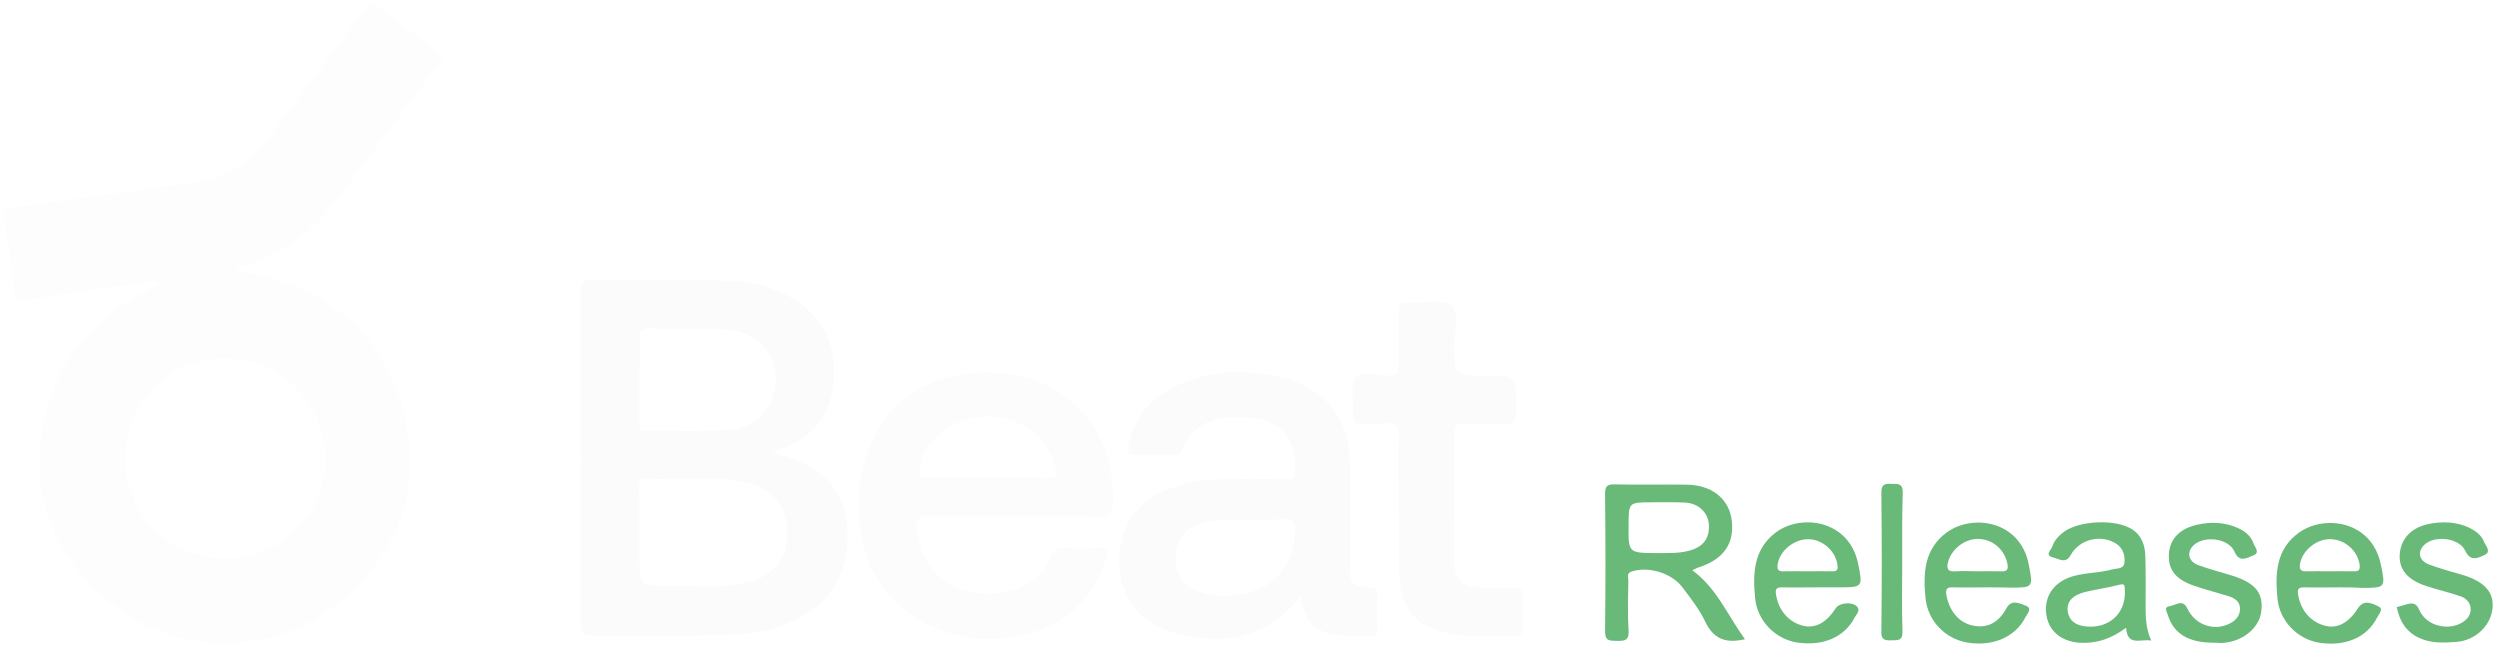
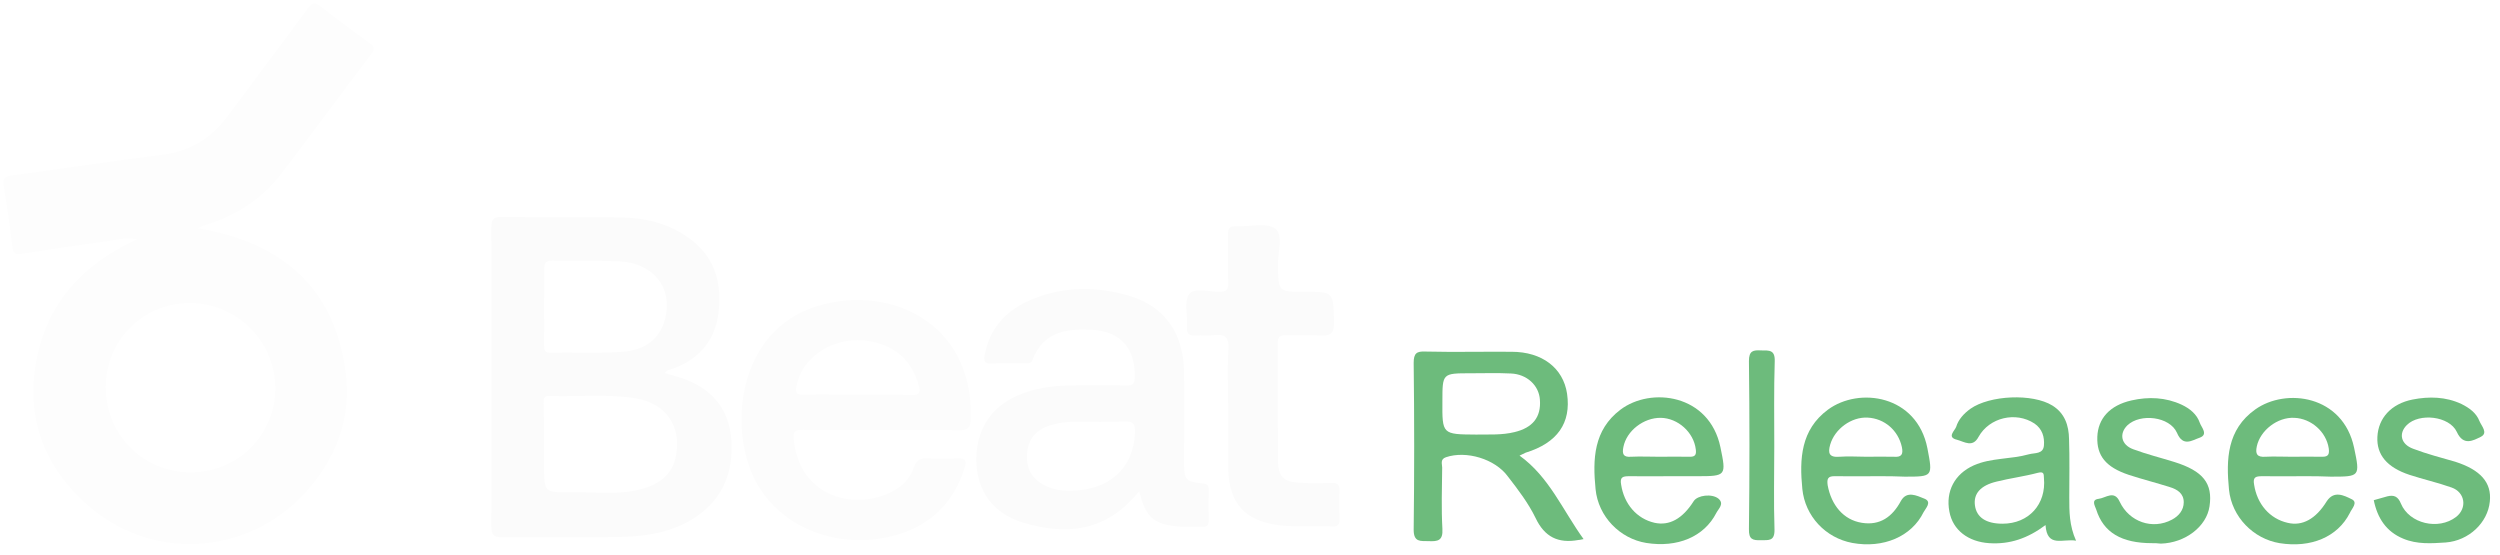
- <svg xmlns="http://www.w3.org/2000/svg" version="1.1" id="Capa_1" x="0px" y="0px" viewBox="0 0 934.7 245.1" style="enable-background:new 0 0 934.7 245.1;" xml:space="preserve">
+ <svg xmlns="http://www.w3.org/2000/svg" version="1.1" id="Capa_1" x="0px" y="0px" viewBox="0 0 1105.1 245.1" style="enable-background:new 0 0 1105.1 245.1;" xml:space="preserve">
  <style type="text/css">
	.st0{fill:#FDFDFD;}
	.st1{fill:#FBFBFB;}
	.st2{fill:#FCFCFC;}
- 	.st3{fill:#69B979;}
+ 	.st3{fill:#6DBB7C;}
</style>
  <g>
-     <path class="st0" d="M60.6,105.8c-5.6-1-9.3,0.3-13,0.8c-12.7,1.7-25.4,3.6-38.1,5.6c-2.8,0.4-3.7-0.2-4-3C4.4,100.1,3.1,91,1.6,82   c-0.5-3.1,0.4-4,3.4-4.4c22.3-3,44.5-6.4,66.8-9.2c12.2-1.5,21.5-7.2,28.7-16.9c11.8-15.9,23.8-31.7,35.5-47.7c1.8-2.5,3-3.1,5.7-1   c7,5.6,14.3,10.9,21.6,16.2c2.3,1.7,2.4,2.8,0.7,5c-13.3,17.5-26.3,35.3-39.6,52.7c-8.4,11-19.6,18.4-32.8,22.5   c-1.3,0.4-2.5,0.8-4.1,1.7c36.7,6.2,60.4,25.9,65.3,63.7c2.6,20.2-4.2,38.2-17.9,53.2c-24.6,27.1-68.6,32.2-99.1,2.8   c-18-17.4-24.5-38.9-19.3-63.4C21.8,133.2,36.9,116.6,60.6,105.8z M54.3,148.5c-12.4,16.4-9.2,40.2,7,52.6   c16.6,12.6,40.6,9.4,52.9-7c12.4-16.5,9.1-39.8-7.4-52.4C90.4,129.1,66.7,132.2,54.3,148.5z" />
-     <path class="st1" d="M289.2,169.5c3.2,1,6.3,1.7,9.2,2.9c12.4,5,18.4,14.5,18.5,27.5c0.2,14.4-6.2,25.2-19.2,31.8   c-9.2,4.7-19.1,5.7-29.1,5.8c-15.7,0.2-31.3,0-47,0.1c-3.6,0-4.4-1.1-4.4-4.5c0.1-41.3,0.1-82.6,0-123.9c0-3.4,0.7-4.6,4.3-4.5   c16.2,0.2,32.3,0,48.5,0.2c10.5,0.1,20.5,2.3,29.2,8.6c10.1,7.2,13.4,17.5,12.4,29.3c-1,12.3-7.5,20.7-19.2,24.9   C291.3,168.1,290.1,168.2,289.2,169.5z M239.1,198.8c0,3,0,6,0,9c0,11.2,0,11.4,11.4,11.2c9.5-0.2,19,1.2,28.3-1.1   c7.7-1.9,13.8-5.9,15.2-14.5c2.1-12-4.3-21.3-16.7-23.4c-11.9-2-23.9-0.6-35.9-1c-2.6-0.1-2.4,1.6-2.4,3.3   C239.1,187.9,239.1,193.4,239.1,198.8z M239.1,142.1c0,5.3,0.1,10.6,0,16c0,2,0.3,3.1,2.7,3c10-0.2,20,0.4,29.9-0.4   c8-0.6,14.8-4.2,17.4-12.7c4-13.3-4.2-24.2-19-24.9c-9.1-0.4-18.3,0-27.4-0.3c-3-0.1-3.6,1.2-3.5,3.8   C239.2,131.8,239.1,136.9,239.1,142.1z" />
-     <path class="st1" d="M486.1,223c-13.3,16.6-29.9,18.7-48.5,13c-11.9-3.7-18.6-12.8-19.1-24.7c-0.5-13,5.6-23,17-27.9   c7-3.1,14.4-4.1,21.9-4.2c7.8-0.2,15.7-0.2,23.5,0c2.7,0.1,3.3-0.8,3.4-3.4c0.4-11.8-5.7-19-17.5-19.7c-10.6-0.6-20.5,0.6-25,12.5   c-0.6,1.7-2,1.4-3.3,1.4c-4.5,0-9-0.2-13.5,0.1c-3.3,0.2-3.5-1.2-3-3.8c2-10,7.8-17.2,16.8-21.6c14-6.8,28.7-7,43.3-2.7   c14.7,4.4,22.4,15.7,22.6,31.6c0.2,12.5,0,25,0,37.5c0,7.2,0.6,8,7.7,8.7c2,0.2,2.5,0.8,2.5,2.7c-0.1,4.2-0.1,8.3,0,12.5   c0.1,2.2-0.8,2.9-2.9,2.8c-3-0.1-6,0.1-9-0.1C492.1,236.9,488.7,234,486.1,223z M458,222.8c15.6-0.2,25.7-9.4,26.3-23.9   c0.1-3.6-0.5-5-4.5-4.8c-6.6,0.4-13.3,0.1-19.9,0.1c-3.8,0-7.6,0.5-11.3,1.7c-5.6,1.9-8.7,5.7-9.1,11.8c-0.4,6,2.1,10.3,7.4,13   C450.3,222.4,454.1,222.9,458,222.8z" />
-     <path class="st2" d="M379,193.2c-10.8,0-21.7,0.1-32.5-0.1c-3.3,0-4.2,0.7-3.8,4.2c2.5,24.3,26.1,29.4,41.1,21.2   c3.9-2.1,7.1-5.3,8.5-9.5c1.1-3.3,2.7-4.4,6.1-4.1c4,0.3,8,0.3,12,0c3.4-0.2,4.1,1,3.1,4c-4.8,15-14.8,24.4-30.1,28.3   c-20.6,5.2-42.3-2-53.8-18.2c-14.7-20.7-12.3-64.4,20.1-76.3c30.2-11.1,67.8,4.5,66.4,46c-0.1,3.8-1.4,4.7-5,4.6   C400.3,193,389.7,193.2,379,193.2z M369.3,178.5c7.5,0,15-0.1,22.4,0.1c3.1,0.1,3.7-0.9,2.9-3.8c-2.9-10.3-9.5-16.5-20-18.5   c-14.4-2.7-28.4,5.7-30.8,18.5c-0.6,2.9,0,3.8,3,3.7C354.3,178.3,361.8,178.5,369.3,178.5z" />
-     <path class="st1" d="M523,188.3c0-8-0.4-16,0.1-24c0.4-5.4-1.6-6.7-6.4-6c-2.3,0.3-4.7-0.1-7,0.1c-3.2,0.4-4-1.1-3.8-4   c0.3-4.5-1.3-10.1,0.9-13.1c2.1-2.8,8.1-0.9,12.4-0.9c3.2,0.1,3.9-1.1,3.8-4c-0.2-6.5,0.1-13-0.1-19.5c-0.1-2.9,0.8-3.8,3.7-3.7   c5.5,0.3,12.4-1.7,16,1c3.5,2.6,1,9.9,1.1,15.2c0.2,11,0.1,11,11.2,11c12,0,11.7,0,12.1,12.2c0.2,4.9-1.2,6.3-6,5.9   c-4.6-0.4-9.3,0-14-0.1c-2.7-0.1-3.4,0.8-3.4,3.4c0.1,16.2,0,32.3,0.1,48.5c0.1,6.7,2.2,8.9,9.1,9.3c4.3,0.3,8.7,0.2,13,0.1   c2.5-0.1,3.6,0.5,3.5,3.3c-0.2,3.8-0.1,7.7,0,11.5c0.1,2.1-0.3,3.5-2.9,3.3c-7.3-0.3-14.6,0.4-22-0.5c-14.3-1.8-20.8-8.8-21.3-23.4   c0-0.5,0-1,0-1.5C523.1,204.3,523.1,196.3,523,188.3C523.1,188.3,523.1,188.3,523,188.3z" />
+     <path class="st0" d="M60.6,105.8c-5.6-1-9.3,0.3-13,0.8c-12.7,1.7-25.4,3.6-38.1,5.6c-2.8,0.4-3.7-0.2-4-3C4.4,100.1,3.1,91,1.6,82   C1.1,78.9,2,78,5,77.6c22.3-3,44.5-6.4,66.8-9.2c12.2-1.5,21.5-7.2,28.7-16.9c11.8-15.9,23.8-31.7,35.5-47.7c1.8-2.5,3-3.1,5.7-1   c7,5.6,14.3,10.9,21.6,16.2c2.3,1.7,2.4,2.8,0.7,5c-13.3,17.5-26.3,35.3-39.6,52.7c-8.4,11-19.6,18.4-32.8,22.5   c-1.3,0.4-2.5,0.8-4.1,1.7c36.7,6.2,60.4,25.9,65.3,63.7c2.6,20.2-4.2,38.2-17.9,53.2c-24.6,27.1-68.6,32.2-99.1,2.8   c-18-17.4-24.5-38.9-19.3-63.4C21.8,133.2,36.9,116.6,60.6,105.8z M54.3,148.5c-12.4,16.4-9.2,40.2,7,52.6   c16.6,12.6,40.6,9.4,52.9-7c12.4-16.5,9.1-39.8-7.4-52.4C90.4,129.1,66.7,132.2,54.3,148.5z" />
+     <path class="st1" d="M293.9,164.9c3.4,1.1,6.7,1.8,9.8,3.1c13.2,5.3,19.6,15.4,19.7,29.3c0.2,15.3-6.6,26.8-20.4,33.9   c-9.8,5-20.3,6.1-31,6.2c-16.7,0.2-33.3,0-50.1,0.1c-3.8,0-4.7-1.2-4.7-4.8c0.1-44,0.1-88,0-132c0-3.6,0.7-4.9,4.6-4.8   c17.3,0.2,34.4,0,51.7,0.2c11.2,0.1,21.8,2.4,31.1,9.2c10.8,7.7,14.3,18.6,13.2,31.2c-1.1,13.1-8,22-20.4,26.5   C296.1,163.4,294.8,163.5,293.9,164.9z M240.5,196.1c0,3.2,0,6.4,0,9.6c0,11.9,0,12.1,12.1,11.9c10.1-0.2,20.2,1.3,30.1-1.2   c8.2-2,14.7-6.3,16.2-15.4c2.2-12.8-4.6-22.7-17.8-24.9c-12.7-2.1-25.5-0.6-38.2-1.1c-2.8-0.1-2.6,1.7-2.6,3.5   C240.5,184.5,240.5,190.3,240.5,196.1z M240.5,135.7c0,5.6,0.1,11.3,0,17c0,2.1,0.3,3.3,2.9,3.2c10.7-0.2,21.3,0.4,31.8-0.4   c8.5-0.6,15.8-4.5,18.5-13.5c4.3-14.2-4.5-25.8-20.2-26.5c-9.7-0.4-19.5,0-29.2-0.3c-3.2-0.1-3.8,1.3-3.7,4   C240.6,124.7,240.5,130.1,240.5,135.7z" />
+     <path class="st1" d="M503.6,217.1c-14.2,17.7-31.8,19.9-51.7,13.8c-12.7-3.9-19.8-13.6-20.3-26.3c-0.5-13.8,6-24.5,18.1-29.7   c7.5-3.3,15.3-4.4,23.3-4.5c8.3-0.2,16.7-0.2,25,0c2.9,0.1,3.5-0.9,3.6-3.6c0.4-12.6-6.1-20.2-18.6-21   c-11.3-0.6-21.8,0.6-26.6,13.3c-0.6,1.8-2.1,1.5-3.5,1.5c-4.8,0-9.6-0.2-14.4,0.1c-3.5,0.2-3.7-1.3-3.2-4   c2.1-10.7,8.3-18.3,17.9-23c14.9-7.2,30.6-7.5,46.1-2.9c15.7,4.7,23.9,16.7,24.1,33.7c0.2,13.3,0,26.6,0,39.9   c0,7.7,0.6,8.5,8.2,9.3c2.1,0.2,2.7,0.9,2.7,2.9c-0.1,4.5-0.1,8.8,0,13.3c0.1,2.3-0.9,3.1-3.1,3c-3.2-0.1-6.4,0.1-9.6-0.1   C510,231.9,506.4,228.8,503.6,217.1z M473.7,216.9c16.6-0.2,27.4-10,28-25.5c0.1-3.8-0.5-5.3-4.8-5.1c-7,0.4-14.2,0.1-21.2,0.1   c-4,0-8.1,0.5-12,1.8c-6,2-9.3,6.1-9.7,12.6c-0.4,6.4,2.2,11,7.9,13.8C465.5,216.5,469.5,217,473.7,216.9z" />
+     <path class="st2" d="M389.5,190.1c-11.5,0-23.1,0.1-34.6-0.1c-3.5,0-4.5,0.7-4,4.5c2.7,25.9,27.8,31.3,43.8,22.6   c4.2-2.2,7.6-5.6,9.1-10.1c1.2-3.5,2.9-4.7,6.5-4.4c4.3,0.3,8.5,0.3,12.8,0c3.6-0.2,4.4,1.1,3.3,4.3c-5.1,16-15.8,26-32.1,30.1   c-21.9,5.5-45.1-2.1-57.3-19.4c-15.7-22-13.1-68.6,21.4-81.3c32.2-11.8,72.2,4.8,70.7,49c-0.1,4-1.5,5-5.3,4.9   C412.2,189.9,400.9,190.1,389.5,190.1z M379.2,174.5c8,0,16-0.1,23.9,0.1c3.3,0.1,3.9-1,3.1-4c-3.1-11-10.1-17.6-21.3-19.7   c-15.3-2.9-30.2,6.1-32.8,19.7c-0.6,3.1,0,4,3.2,3.9C363.2,174.2,371.2,174.5,379.2,174.5z" />
+     <path class="st1" d="M542.9,180.2c0-8.5-0.4-17,0.1-25.6c0.4-5.8-1.7-7.1-6.8-6.4c-2.4,0.3-5-0.1-7.5,0.1c-3.4,0.4-4.3-1.2-4-4.3   c0.3-4.8-1.4-10.8,1-14c2.2-3,8.6-1,13.2-1c3.4,0.1,4.2-1.2,4-4.3c-0.2-6.9,0.1-13.8-0.1-20.8c-0.1-3.1,0.9-4,3.9-3.9   c5.9,0.3,13.2-1.8,17,1.1c3.7,2.8,1.1,10.5,1.2,16.2c0.2,11.7,0.1,11.7,11.9,11.7c12.8,0,12.5,0,12.9,13c0.2,5.2-1.3,6.7-6.4,6.3   c-4.9-0.4-9.9,0-14.9-0.1c-2.9-0.1-3.6,0.9-3.6,3.6c0.1,17.3,0,34.4,0.1,51.7c0.1,7.1,2.3,9.5,9.7,9.9c4.6,0.3,9.3,0.2,13.8,0.1   c2.7-0.1,3.8,0.5,3.7,3.5c-0.2,4-0.1,8.2,0,12.2c0.1,2.2-0.3,3.7-3.1,3.5c-7.8-0.3-15.6,0.4-23.4-0.5c-15.2-1.9-22.2-9.4-22.7-24.9   c0-0.5,0-1.1,0-1.6C543,197.2,543,188.7,542.9,180.2C543,180.2,543,180.2,542.9,180.2z" />
  </g>
  <g>
-     <path class="st3" d="M652.4,239c-1,0.2-1.3,0.3-1.6,0.3c-6.2,1.1-10.4-0.9-13.2-6.8c-2.2-4.6-5.4-8.7-8.5-12.8   c-4-5.5-12.9-8.1-19.1-6c-1.9,0.6-1.2,2.1-1.2,3.2c-0.1,6.3-0.3,12.6,0.1,18.9c0.2,3.6-1.4,3.9-4.3,3.8c-2.4-0.1-4.5,0.4-4.5-3.5   c0.2-17.2,0.2-34.3,0-51.5c0-2.9,0.9-3.6,3.6-3.5c8.9,0.2,17.7,0,26.6,0.1c9.4,0,15.9,5,17.1,12.9c1.3,9.1-3,15.2-12.8,18.2   c-0.5,0.2-1,0.5-1.9,0.9C641.8,219.8,645.9,230,652.4,239z M619.2,206.8c4-0.1,8,0.2,11.9-0.8c5.5-1.3,8.2-4.5,7.8-10   c-0.3-4.4-4-7.9-8.9-8.1c-4.1-0.2-8.3-0.1-12.4-0.1c-8.7,0-8.7,0-8.7,8.6C608.8,206.7,608.8,206.7,619.2,206.8z" />
-     <path class="st3" d="M804.3,239.5c-4.1-0.7-8.9,2.3-9.4-4.8c-5.5,4.1-11,6-17.4,5.6c-6.4-0.4-11.2-4-12.3-9.8   c-1.2-6.2,1.6-11.6,7.5-14.2c5.4-2.4,11.4-1.8,17-3.4c1.8-0.5,4.4,0,4.6-2.7c0.2-2.6-0.5-5.1-2.9-6.8c-5.7-3.8-13.9-1.9-17.2,4.1   c-1.8,3.4-4.3,1.5-6.6,0.9c-3.3-0.8-0.7-2.8-0.3-4c0.7-2.3,2.4-4.1,4.4-5.6c5.9-4.2,19.2-4.8,25.3-1c3.8,2.4,5,6.1,5.1,10.3   c0.2,6,0.1,12,0.1,18C802.2,230.5,802.2,234.8,804.3,239.5z M781.6,234.3c8.1,0,13.5-6,12.8-14.1c-0.1-1.2,0.1-2.1-1.9-1.6   c-4.2,1.1-8.6,1.7-12.8,2.7c-4.9,1.2-7.1,3.7-6.6,7.3C773.6,232.3,776.5,234.3,781.6,234.3z" />
-     <path class="st3" d="M679.4,219.6c-4.3,0-8.6,0.1-12.9,0c-2,0-2.9,0.3-2.5,2.6c0.9,6,4.8,10.5,10.3,11.8c4.5,1,8.6-1.2,12.1-6.7   c1.2-1.8,5.6-2.4,7.6-0.8c1.9,1.6,0.1,3.1-0.6,4.4c-3.8,7.4-12,10.8-21.6,9.3c-8.1-1.3-14.8-8.1-15.6-16.6   c-0.9-9.2-0.6-18.2,7.7-24.5c9.4-7.1,27.4-4.8,30.8,11.6c1.8,8.8,1.8,8.9-7.2,8.9C684.8,219.6,682.1,219.6,679.4,219.6z    M675.7,213.6c3.1,0,6.3-0.1,9.4,0c1.8,0.1,2.1-0.8,1.9-2.3c-0.6-5.2-5.5-9.6-10.8-9.7c-5.2-0.1-10.5,4-11.5,9   c-0.4,2.1-0.1,3.2,2.4,3C670,213.5,672.8,213.6,675.7,213.6z" />
-     <path class="st3" d="M743.3,219.6c-4.4,0-8.9,0.1-13.3,0c-2.2-0.1-2.6,0.8-2.3,2.8c1.1,6.1,4.8,10.7,10.5,11.6   c5.6,0.9,9.4-1.8,12.1-6.8c1.8-3.2,4.9-1.6,7.2-0.7c2.5,1,0.4,3-0.2,4.2c-3.7,7.5-12.4,11.2-22,9.5c-8.2-1.5-14.6-8.2-15.4-16.7   c-0.9-9.2-0.5-18.2,7.9-24.4c9.6-7.1,27.5-4.5,30.7,11.9c1.7,8.7,1.7,8.7-7,8.7C748.7,219.6,746,219.6,743.3,219.6z M739.5,213.6   c2.8,0,5.7-0.1,8.5,0c2.4,0.2,3-0.7,2.5-3c-1.1-5.1-5.3-8.8-10.5-9.1c-5-0.3-10.2,3.5-11.6,8.4c-0.7,2.5-0.4,4,2.9,3.7   C734.1,213.4,736.8,213.6,739.5,213.6z" />
-     <path class="st3" d="M874.6,219.6c-4.3,0-8.6,0.1-12.9,0c-2,0-2.9,0.3-2.5,2.6c0.9,6,4.8,10.5,10.3,11.8c4.5,1.1,8.7-1.2,12.1-6.6   c2.2-3.4,5.3-1.8,7.6-0.7c2.2,1,0.1,3-0.5,4.3c-3.8,7.4-12,10.8-21.6,9.3c-8.1-1.3-14.8-8.1-15.6-16.5c-0.9-9.3-0.6-18.5,8.1-24.7   c9.5-6.8,27.1-4.4,30.5,11.8c1.9,8.9,1.8,8.9-7.2,8.9C880,219.6,877.3,219.6,874.6,219.6z M870.7,213.6c3.1,0,6.3-0.1,9.4,0   c2.1,0.1,2.3-0.9,2.1-2.6c-0.8-5.1-5.4-9.2-10.6-9.4c-5.2-0.3-10.5,3.9-11.6,8.8c-0.5,2.3,0,3.4,2.7,3.2   C865.3,213.5,868,213.6,870.7,213.6z" />
-     <path class="st3" d="M827.7,240.3c-9.4,0-15-3.3-17.2-10.4c-0.4-1.2-1.6-3,0.8-3.3c2.2-0.3,4.8-2.8,6.5,0.9   c2.9,6.2,10.1,8.7,16.1,5.5c2.1-1.1,3.6-2.9,3.6-5.4c0-2.7-2-4-4.3-4.7c-4.2-1.3-8.4-2.4-12.6-3.8c-7.1-2.4-9.9-5.9-9.7-11.7   c0.2-5.6,3.8-9.7,10.5-11.2c5.2-1.2,10.5-1,15.5,1.3c2.5,1.2,4.7,2.9,5.6,5.6c0.5,1.4,2.7,3.6-0.1,4.6c-2.3,0.8-5.1,2.9-7-1.5   c-2.2-5-11.3-6.1-15.3-2.3c-2.6,2.5-2,6,1.8,7.4c4.1,1.5,8.4,2.6,12.6,3.9c8.9,2.8,11.9,6.6,10.9,13.7c-0.9,6.3-7.5,11.3-15,11.5   C829.4,240.3,828.5,240.3,827.7,240.3z" />
-     <path class="st3" d="M896.1,227c1.5-0.4,2.8-0.8,4.2-1.2c2-0.5,3.3,0,4.2,2.2c2.6,6.2,11.6,8.3,17,4.1c3.5-2.7,2.8-7.6-1.4-9.1   c-4.3-1.5-8.7-2.5-13-3.9c-7-2.3-10.2-6.2-9.9-11.7c0.3-5.7,4.2-10.2,10.9-11.5c5-1,10.2-0.9,15.1,1.4c2.4,1.2,4.5,2.7,5.5,5.2   c0.6,1.5,2.8,3.7,0.4,4.9c-2.3,1.1-5.4,2.9-7.4-1.5c-2.3-4.9-11.6-5.9-15.4-2.1c-2.6,2.6-1.9,5.9,2,7.3c4.2,1.6,8.6,2.7,12.9,4   c7.8,2.5,11.3,6.4,10.7,12.3c-0.6,6.5-6.4,12.1-13.6,12.6c-4.4,0.3-8.8,0.6-13.1-1.2C899.9,236.7,897.2,232.5,896.1,227z" />
-     <path class="st3" d="M711.2,210.4c0,8.6-0.2,17.1,0.1,25.7c0.1,3.7-1.9,3.2-4.2,3.3c-2.6,0.1-3.8-0.3-3.7-3.4   c0.2-17.3,0.2-34.5,0-51.8c0-3.2,1.3-3.4,3.8-3.3c2.5,0,4.3-0.2,4.2,3.4C711.1,193,711.2,201.7,711.2,210.4z" />
+     <path class="st3" d="M700,238.3c-1.4,0.3-1.9,0.4-2.3,0.4c-8.9,1.6-14.9-1.3-18.9-9.7c-3.2-6.6-7.7-12.5-12.2-18.3   c-5.7-7.9-18.5-11.6-27.4-8.6c-2.7,0.9-1.7,3-1.7,4.6c-0.1,9-0.4,18.1,0.1,27.1c0.3,5.2-2,5.6-6.2,5.4c-3.4-0.1-6.5,0.6-6.5-5   c0.3-24.7,0.3-49.2,0-73.8c0-4.2,1.3-5.2,5.2-5c12.8,0.3,25.4,0,38.1,0.1c13.5,0,22.8,7.2,24.5,18.5c1.9,13-4.3,21.8-18.3,26.1   c-0.7,0.3-1.4,0.7-2.7,1.3C684.8,210.8,690.7,225.4,700,238.3z M652.4,192.1c5.7-0.1,11.5,0.3,17.1-1.1c7.9-1.9,11.8-6.5,11.2-14.3   c-0.4-6.3-5.7-11.3-12.8-11.6c-5.9-0.3-11.9-0.1-17.8-0.1c-12.5,0-12.5,0-12.5,12.3C637.5,192,637.5,192,652.4,192.1z" />
+     <path class="st3" d="M917.7,239c-5.9-1-12.8,3.3-13.5-6.9c-7.9,5.9-15.8,8.6-24.9,8c-9.2-0.6-16.1-5.7-17.6-14   c-1.7-8.9,2.3-16.6,10.8-20.4c7.7-3.4,16.3-2.6,24.4-4.9c2.6-0.7,6.3,0,6.6-3.9c0.3-3.7-0.7-7.3-4.2-9.7   c-8.2-5.4-19.9-2.7-24.7,5.9c-2.6,4.9-6.2,2.2-9.5,1.3c-4.7-1.1-1-4-0.4-5.7c1-3.3,3.4-5.9,6.3-8c8.5-6,27.5-6.9,36.3-1.4   c5.4,3.4,7.2,8.7,7.3,14.8c0.3,8.6,0.1,17.2,0.1,25.8C914.7,226.1,914.7,232.3,917.7,239z M885.2,231.5c11.6,0,19.4-8.6,18.3-20.2   c-0.1-1.7,0.1-3-2.7-2.3c-6,1.6-12.3,2.4-18.3,3.9c-7,1.7-10.2,5.3-9.5,10.5C873.7,228.7,877.9,231.5,885.2,231.5z" />
+     <path class="st3" d="M738.7,210.5c-6.2,0-12.3,0.1-18.5,0c-2.9,0-4.2,0.4-3.6,3.7c1.3,8.6,6.9,15.1,14.8,16.9   c6.5,1.4,12.3-1.7,17.3-9.6c1.7-2.6,8-3.4,10.9-1.1c2.7,2.3,0.1,4.4-0.9,6.3c-5.4,10.6-17.2,15.5-31,13.3   c-11.6-1.9-21.2-11.6-22.4-23.8c-1.3-13.2-0.9-26.1,11-35.1c13.5-10.2,39.3-6.9,44.2,16.6c2.6,12.6,2.6,12.8-10.3,12.8   C746.4,210.5,742.6,210.5,738.7,210.5z M733.4,201.9c4.4,0,9-0.1,13.5,0c2.6,0.1,3-1.1,2.7-3.3c-0.9-7.5-7.9-13.8-15.5-13.9   c-7.5-0.1-15.1,5.7-16.5,12.9c-0.6,3-0.1,4.6,3.4,4.3C725.2,201.7,729.2,201.9,733.4,201.9z" />
+     <path class="st3" d="M830.3,210.5c-6.3,0-12.8,0.1-19.1,0c-3.2-0.1-3.7,1.1-3.3,4c1.6,8.7,6.9,15.3,15.1,16.6   c8,1.3,13.5-2.6,17.3-9.7c2.6-4.6,7-2.3,10.3-1c3.6,1.4,0.6,4.3-0.3,6c-5.3,10.8-17.8,16.1-31.5,13.6   c-11.8-2.2-20.9-11.8-22.1-23.9c-1.3-13.2-0.7-26.1,11.3-35c13.8-10.2,39.4-6.5,44,17.1c2.4,12.5,2.4,12.5-10,12.5   C838,210.5,834.2,210.5,830.3,210.5z M824.9,201.9c4,0,8.2-0.1,12.2,0c3.4,0.3,4.3-1,3.6-4.3c-1.6-7.3-7.6-12.6-15.1-13   c-7.2-0.4-14.6,5-16.6,12c-1,3.6-0.6,5.7,4.2,5.3C817.1,201.6,821,201.9,824.9,201.9z" />
+     <path class="st3" d="M1018.5,210.5c-6.2,0-12.3,0.1-18.5,0c-2.9,0-4.2,0.4-3.6,3.7c1.3,8.6,6.9,15.1,14.8,16.9   c6.5,1.6,12.5-1.7,17.3-9.5c3.2-4.9,7.6-2.6,10.9-1c3.2,1.4,0.1,4.3-0.7,6.2c-5.4,10.6-17.2,15.5-31,13.3   c-11.6-1.9-21.2-11.6-22.4-23.7c-1.3-13.3-0.9-26.5,11.6-35.4c13.6-9.7,38.8-6.3,43.7,16.9c2.7,12.8,2.6,12.8-10.3,12.8   C1026.3,210.5,1022.4,210.5,1018.5,210.5z M1012.9,201.9c4.4,0,9-0.1,13.5,0c3,0.1,3.3-1.3,3-3.7c-1.1-7.3-7.7-13.2-15.2-13.5   c-7.5-0.4-15.1,5.6-16.6,12.6c-0.7,3.3,0,4.9,3.9,4.6C1005.2,201.7,1009.1,201.9,1012.9,201.9z" />
+     <path class="st3" d="M951.3,240.1c-13.5,0-21.5-4.7-24.7-14.9c-0.6-1.7-2.3-4.3,1.1-4.7c3.2-0.4,6.9-4,9.3,1.3   c4.2,8.9,14.5,12.5,23.1,7.9c3-1.6,5.2-4.2,5.2-7.7c0-3.9-2.9-5.7-6.2-6.7c-6-1.9-12-3.4-18.1-5.4c-10.2-3.4-14.2-8.5-13.9-16.8   c0.3-8,5.4-13.9,15.1-16.1c7.5-1.7,15.1-1.4,22.2,1.9c3.6,1.7,6.7,4.2,8,8c0.7,2,3.9,5.2-0.1,6.6c-3.3,1.1-7.3,4.2-10-2.2   c-3.2-7.2-16.2-8.7-21.9-3.3c-3.7,3.6-2.9,8.6,2.6,10.6c5.9,2.2,12,3.7,18.1,5.6c12.8,4,17.1,9.5,15.6,19.6   c-1.3,9-10.8,16.2-21.5,16.5C953.7,240.1,952.4,240.1,951.3,240.1z" />
+     <path class="st3" d="M1049.3,221.1c2.2-0.6,4-1.1,6-1.7c2.9-0.7,4.7,0,6,3.2c3.7,8.9,16.6,11.9,24.4,5.9c5-3.9,4-10.9-2-13   c-6.2-2.2-12.5-3.6-18.6-5.6c-10-3.3-14.6-8.9-14.2-16.8c0.4-8.2,6-14.6,15.6-16.5c7.2-1.4,14.6-1.3,21.6,2   c3.4,1.7,6.5,3.9,7.9,7.5c0.9,2.2,4,5.3,0.6,7c-3.3,1.6-7.7,4.2-10.6-2.2c-3.3-7-16.6-8.5-22.1-3c-3.7,3.7-2.7,8.5,2.9,10.5   c6,2.3,12.3,3.9,18.5,5.7c11.2,3.6,16.2,9.2,15.3,17.6c-0.9,9.3-9.2,17.3-19.5,18.1c-6.3,0.4-12.6,0.9-18.8-1.7   C1054.8,235,1050.9,229,1049.3,221.1z" />
+     <path class="st3" d="M784.3,197.3c0,12.3-0.3,24.5,0.1,36.8c0.1,5.3-2.7,4.6-6,4.7c-3.7,0.1-5.4-0.4-5.3-4.9   c0.3-24.8,0.3-49.5,0-74.3c0-4.6,1.9-4.9,5.4-4.7c3.6,0,6.2-0.3,6,4.9C784.1,172.3,784.3,184.8,784.3,197.3z" />
+     <g>
+ 	</g>
  </g>
</svg>
